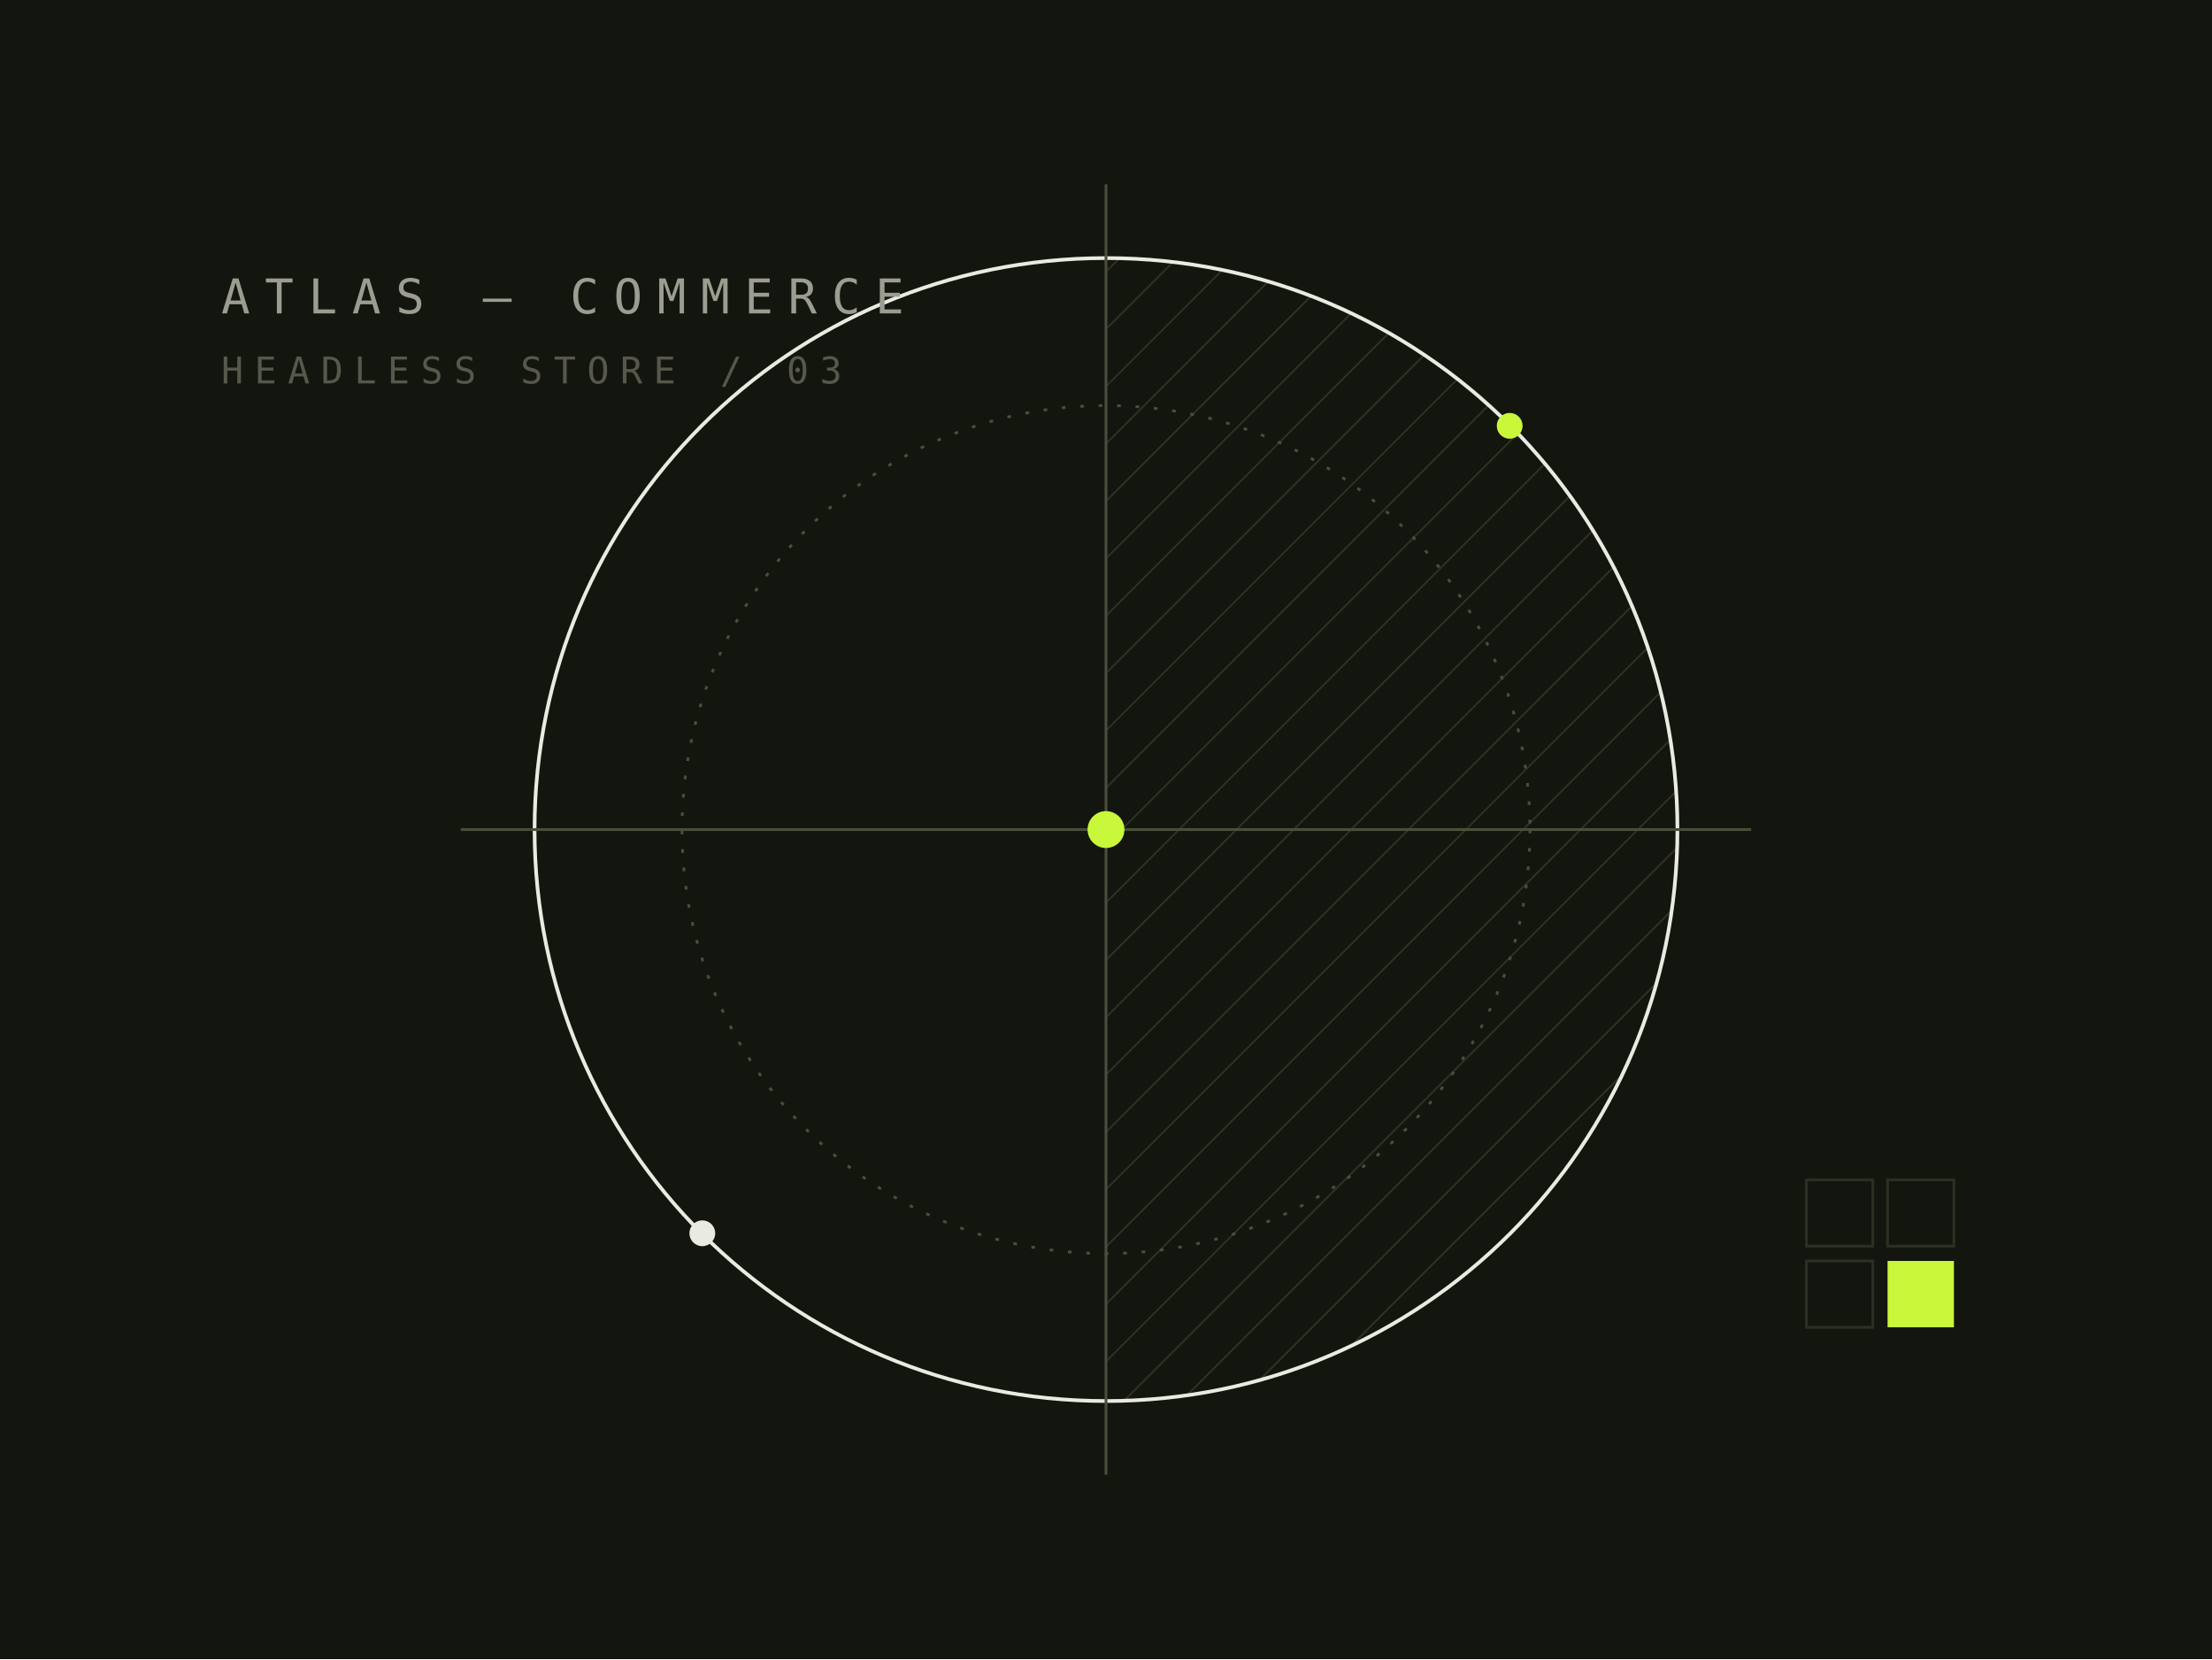
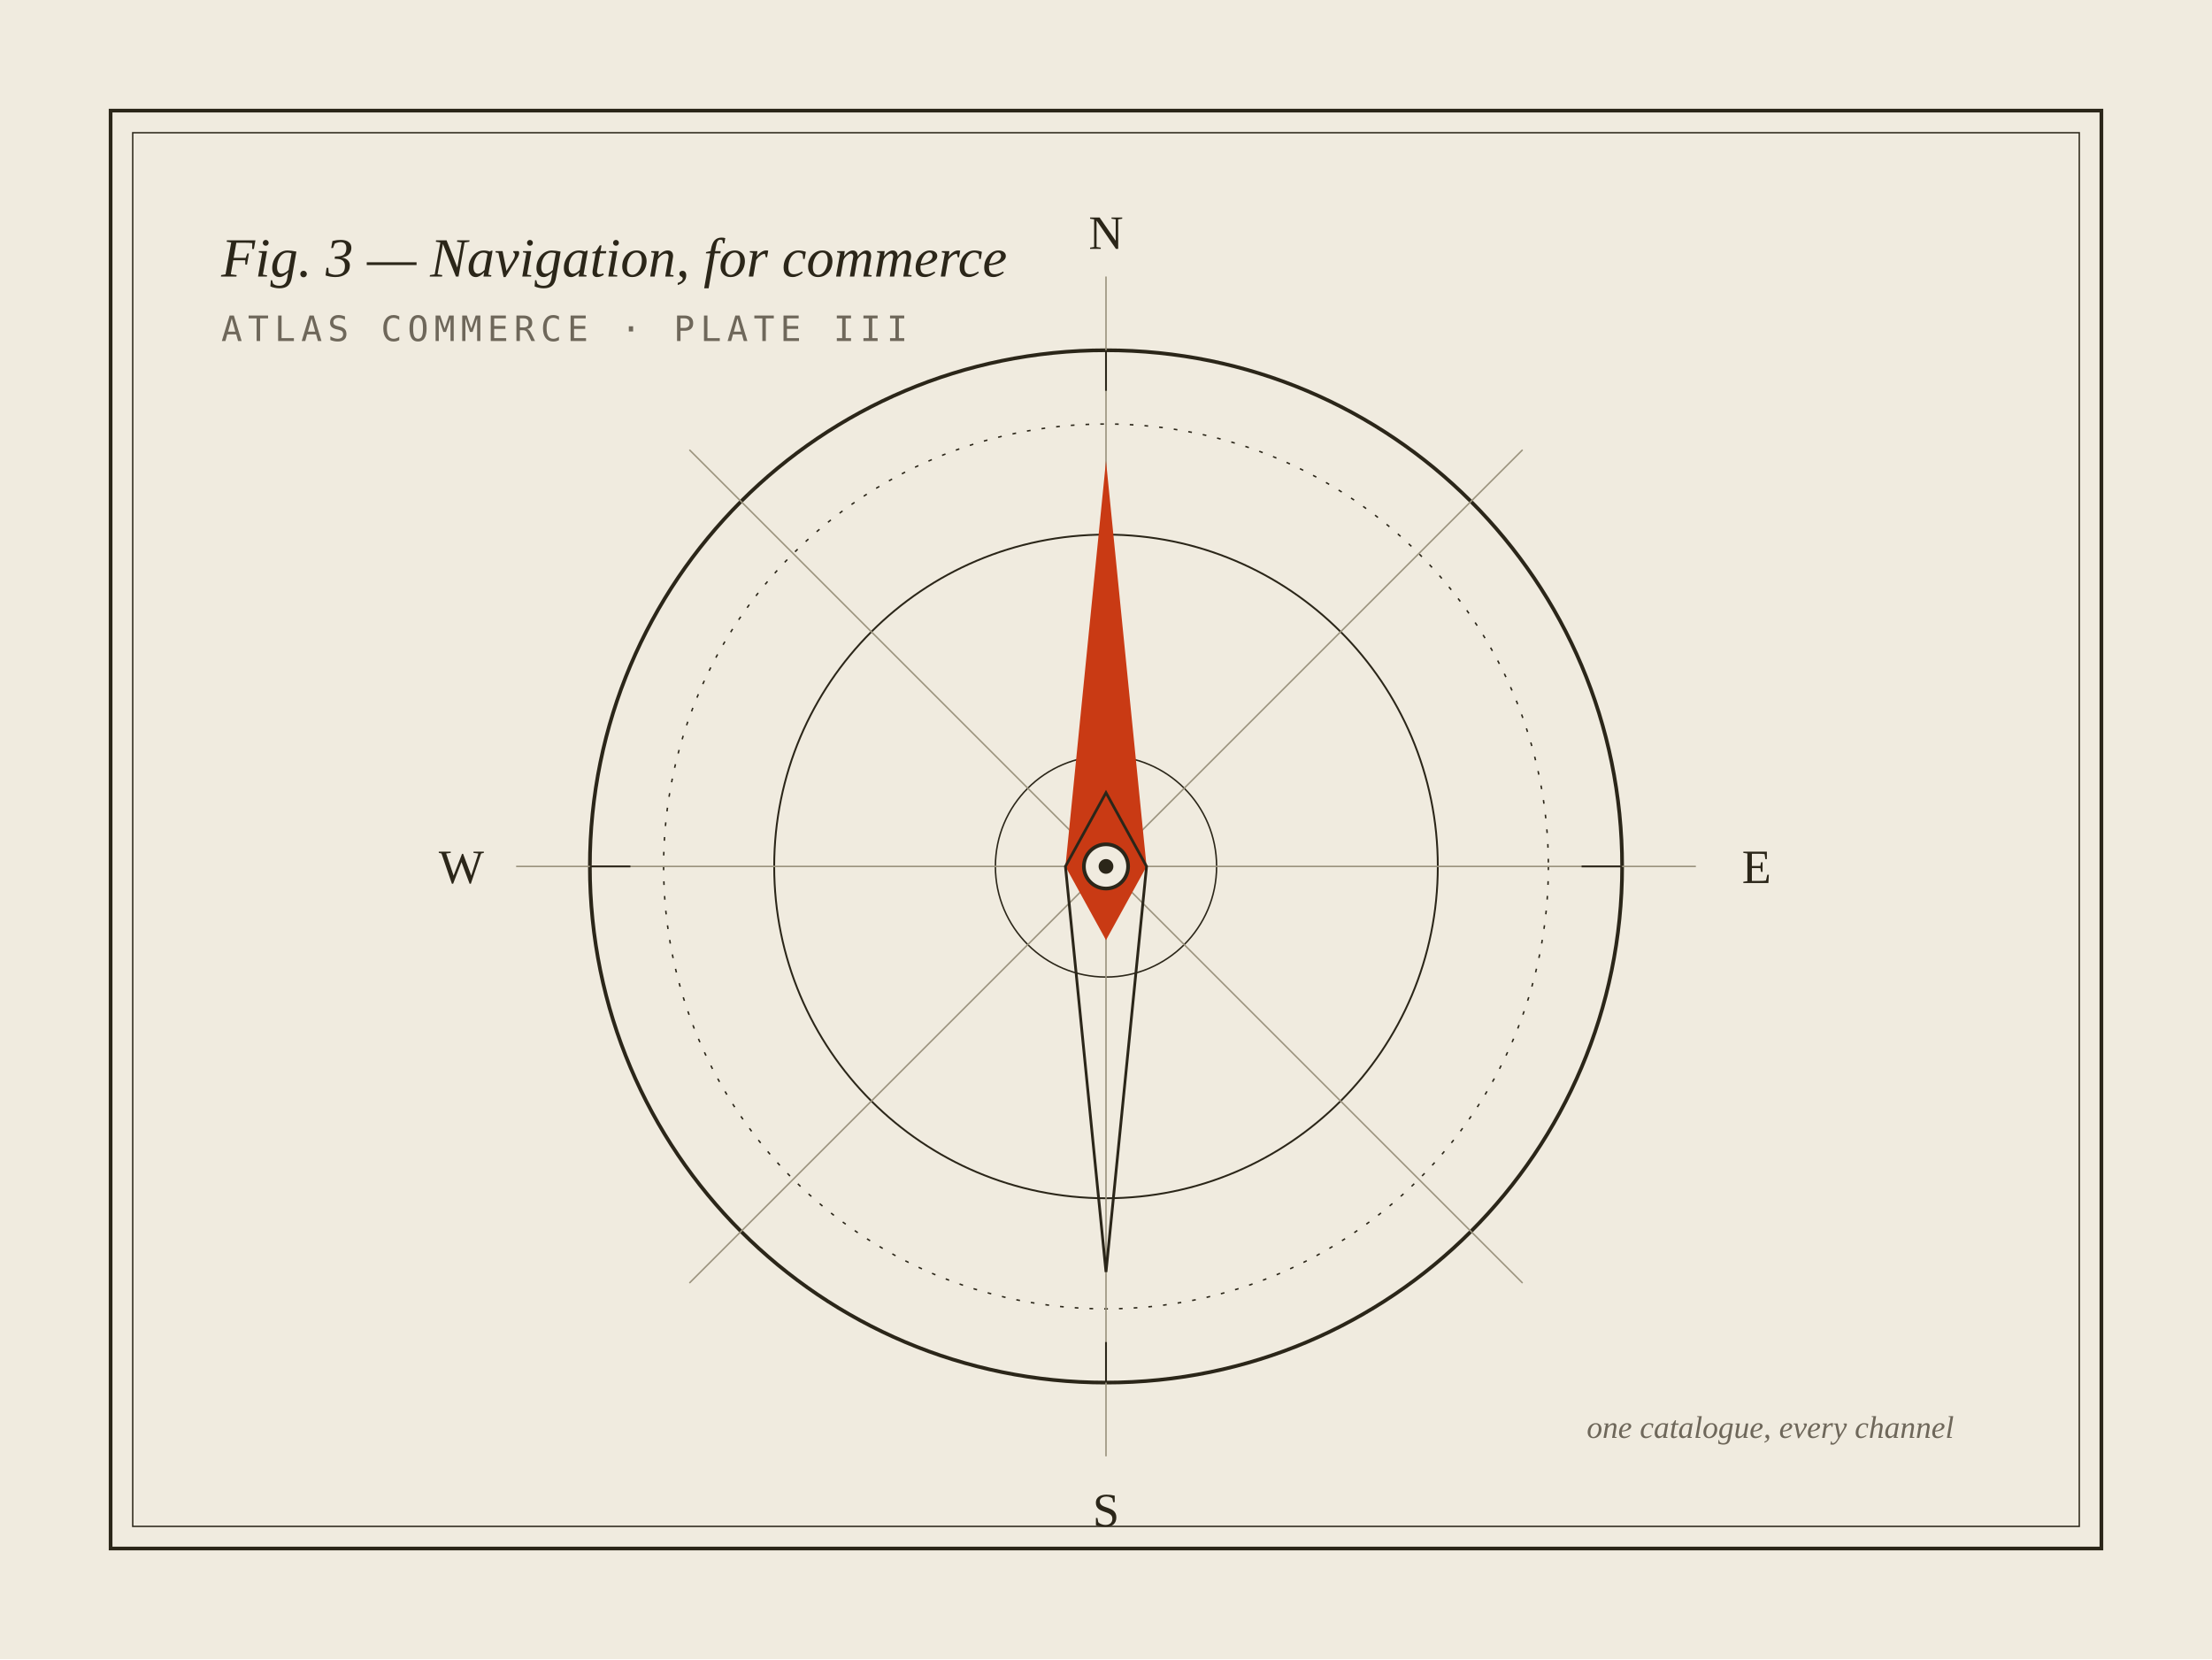
- <svg xmlns="http://www.w3.org/2000/svg" viewBox="0 0 1200 900" font-family="ui-monospace, Menlo, monospace">
-   <defs>
-     <pattern id="atlas-hatch" width="22" height="22" patternUnits="userSpaceOnUse" patternTransform="rotate(45)">
-       <line x1="0" y1="0" x2="0" y2="22" stroke="#2c2f21" stroke-width="2" />
-     </pattern>
-     <clipPath id="atlas-half">
-       <rect x="600" y="100" width="700" height="700" />
-     </clipPath>
-   </defs>
-   <rect width="1200" height="900" fill="#13150f" />
-   <circle cx="600" cy="450" r="310" fill="url(#atlas-hatch)" clip-path="url(#atlas-half)" />
-   <circle cx="600" cy="450" r="310" fill="none" stroke="#e9ebe1" stroke-width="2" />
-   <circle cx="600" cy="450" r="230" fill="none" stroke="#4a4e3a" stroke-width="1.5" stroke-dasharray="2 8" />
-   <line x1="600" y1="100" x2="600" y2="800" stroke="#4a4e3a" stroke-width="1.5" />
-   <line x1="250" y1="450" x2="950" y2="450" stroke="#4a4e3a" stroke-width="1.5" />
-   <circle cx="600" cy="450" r="10" fill="#c9f73a" />
-   <circle cx="819" cy="231" r="7" fill="#c9f73a" />
-   <circle cx="381" cy="669" r="7" fill="#e9ebe1" />
-   <g fill="none" stroke="#2c2f21" stroke-width="1.5">
-     <rect x="980" y="640" width="36" height="36" />
-     <rect x="1024" y="640" width="36" height="36" />
-     <rect x="980" y="684" width="36" height="36" />
-     <rect x="1024" y="684" width="36" height="36" fill="#c9f73a" stroke="none" />
+ <svg xmlns="http://www.w3.org/2000/svg" viewBox="0 0 1200 900" font-family="Georgia, 'Times New Roman', serif">
+   <rect width="1200" height="900" fill="#f0ebdf" />
+   <rect x="60" y="60" width="1080" height="780" fill="none" stroke="#2b2619" stroke-width="2" />
+   <rect x="72" y="72" width="1056" height="756" fill="none" stroke="#2b2619" stroke-width="0.75" />
+   <g fill="none" stroke="#2b2619">
+     <circle cx="600" cy="470" r="280" stroke-width="2" />
+     <circle cx="600" cy="470" r="240" stroke-width="0.8" stroke-dasharray="2 6" />
+     <circle cx="600" cy="470" r="180" stroke-width="1" />
+     <circle cx="600" cy="470" r="60" stroke-width="0.8" />
  </g>
-   <text x="120" y="170" font-size="26" letter-spacing="8" fill="#9a9d8f">ATLAS — COMMERCE</text>
-   <text x="120" y="208" font-size="20" letter-spacing="6" fill="#55584a">HEADLESS STORE / 03</text>
+   <g stroke="#9b937e" stroke-width="0.8">
+     <line x1="600" y1="150" x2="600" y2="790" />
+     <line x1="280" y1="470" x2="920" y2="470" />
+     <line x1="374" y1="244" x2="826" y2="696" />
+     <line x1="826" y1="244" x2="374" y2="696" />
+   </g>
+   <polygon points="600,250 622,470 600,510 578,470" fill="#c93a14" />
+   <polygon points="600,690 578,470 600,430 622,470" fill="none" stroke="#2b2619" stroke-width="1.5" />
+   <circle cx="600" cy="470" r="12" fill="#f0ebdf" stroke="#2b2619" stroke-width="2" />
+   <circle cx="600" cy="470" r="4" fill="#2b2619" />
+   <g font-size="26" fill="#2b2619">
+     <text x="600" y="135" text-anchor="middle">N</text>
+     <text x="600" y="828" text-anchor="middle">S</text>
+     <text x="945" y="479">E</text>
+     <text x="238" y="479">W</text>
+   </g>
+   <g stroke="#2b2619" stroke-width="1">
+     <line x1="600" y1="190" x2="600" y2="212" />
+     <line x1="880" y1="470" x2="858" y2="470" />
+     <line x1="600" y1="750" x2="600" y2="728" />
+     <line x1="320" y1="470" x2="342" y2="470" />
+   </g>
+   <text x="120" y="150" font-size="30" font-style="italic" fill="#2b2619">Fig. 3 — Navigation, for commerce</text>
+   <text x="120" y="185" font-size="19" fill="#6e675a" font-family="monospace" letter-spacing="3">ATLAS COMMERCE · PLATE III</text>
+   <text x="1060" y="780" font-size="17" text-anchor="end" fill="#6e675a" font-style="italic">one catalogue, every channel</text>
</svg>
